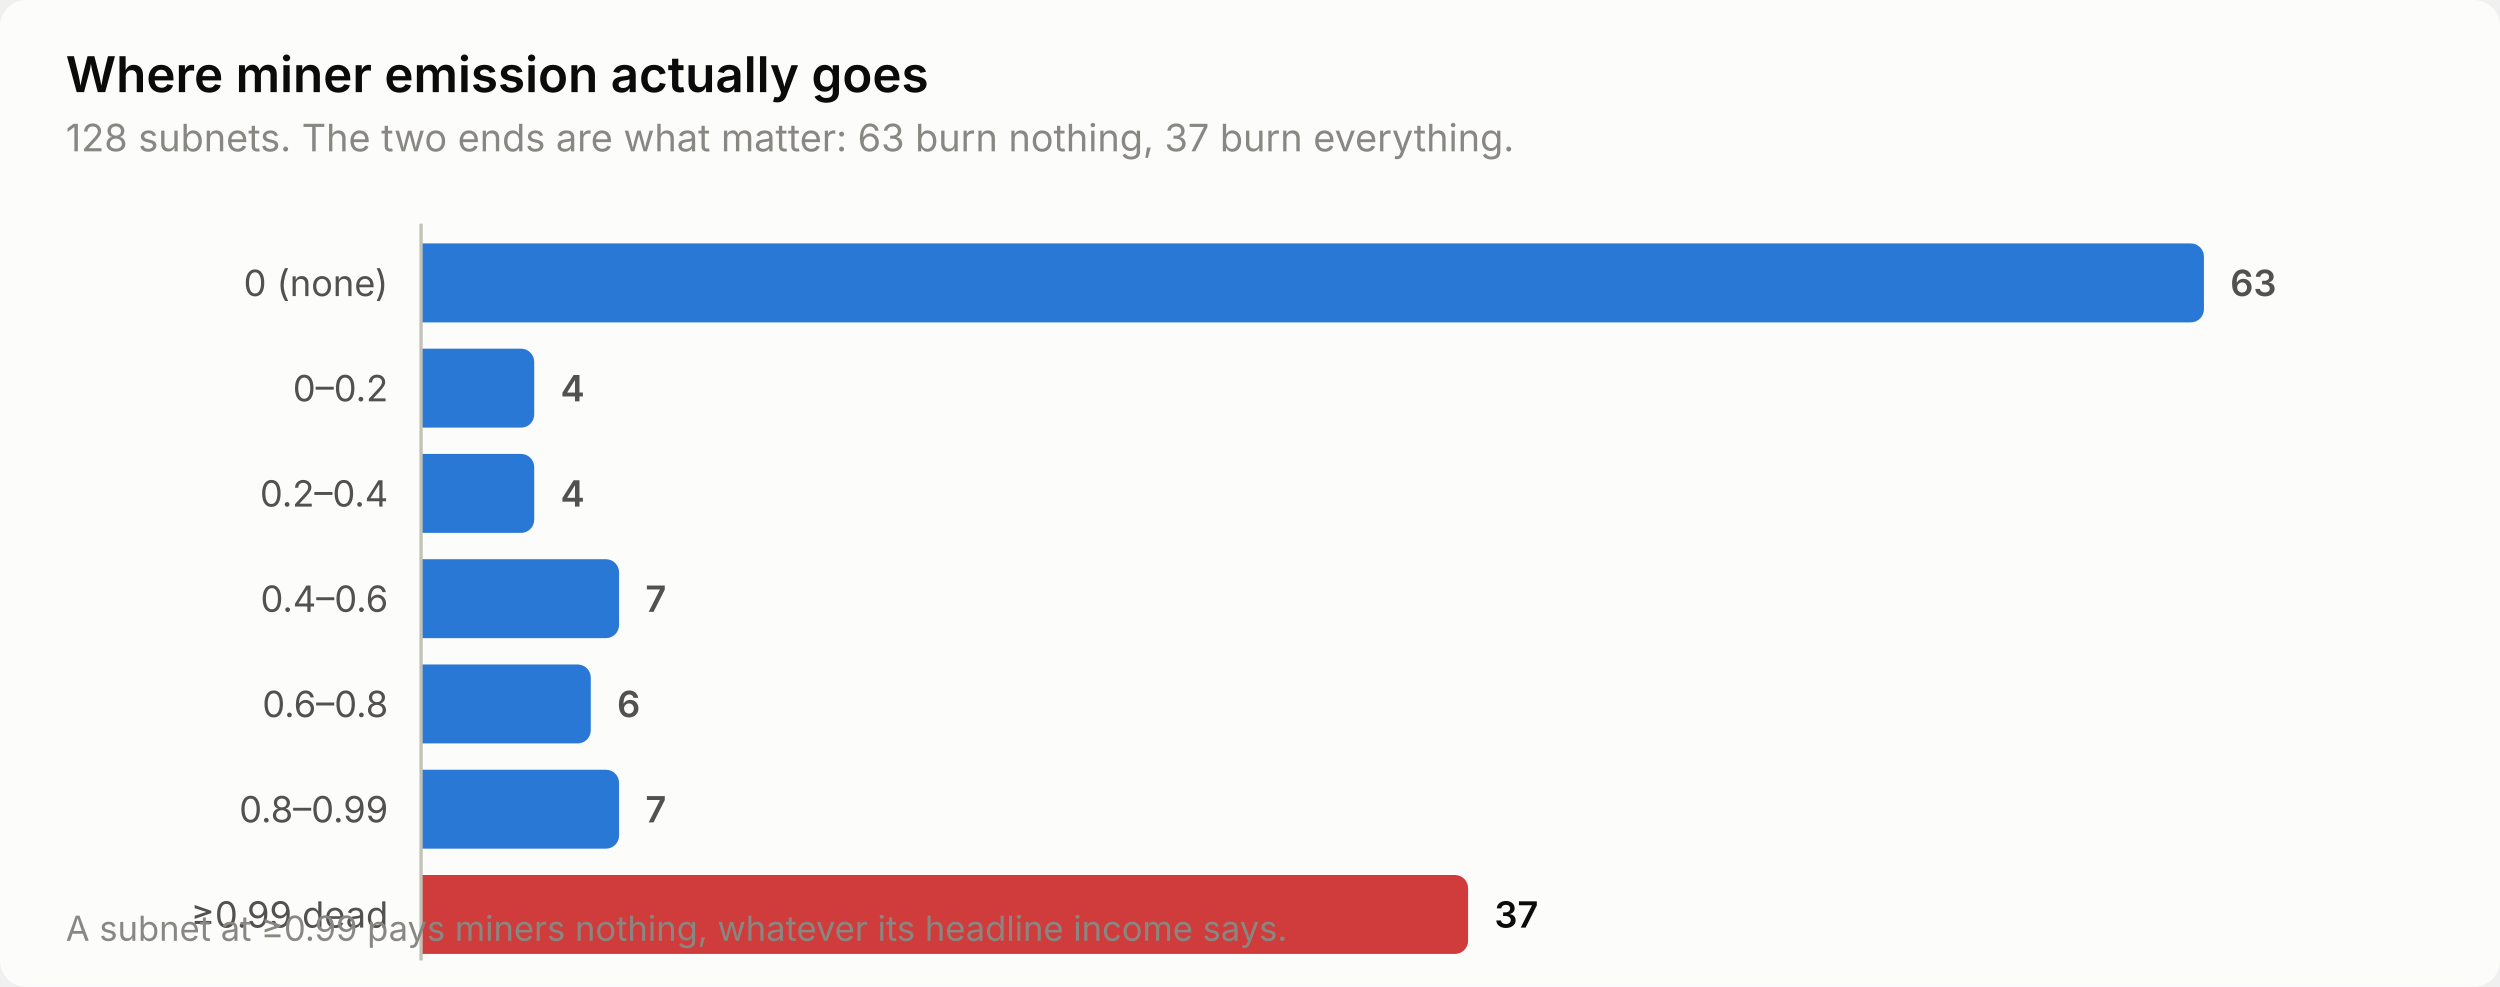
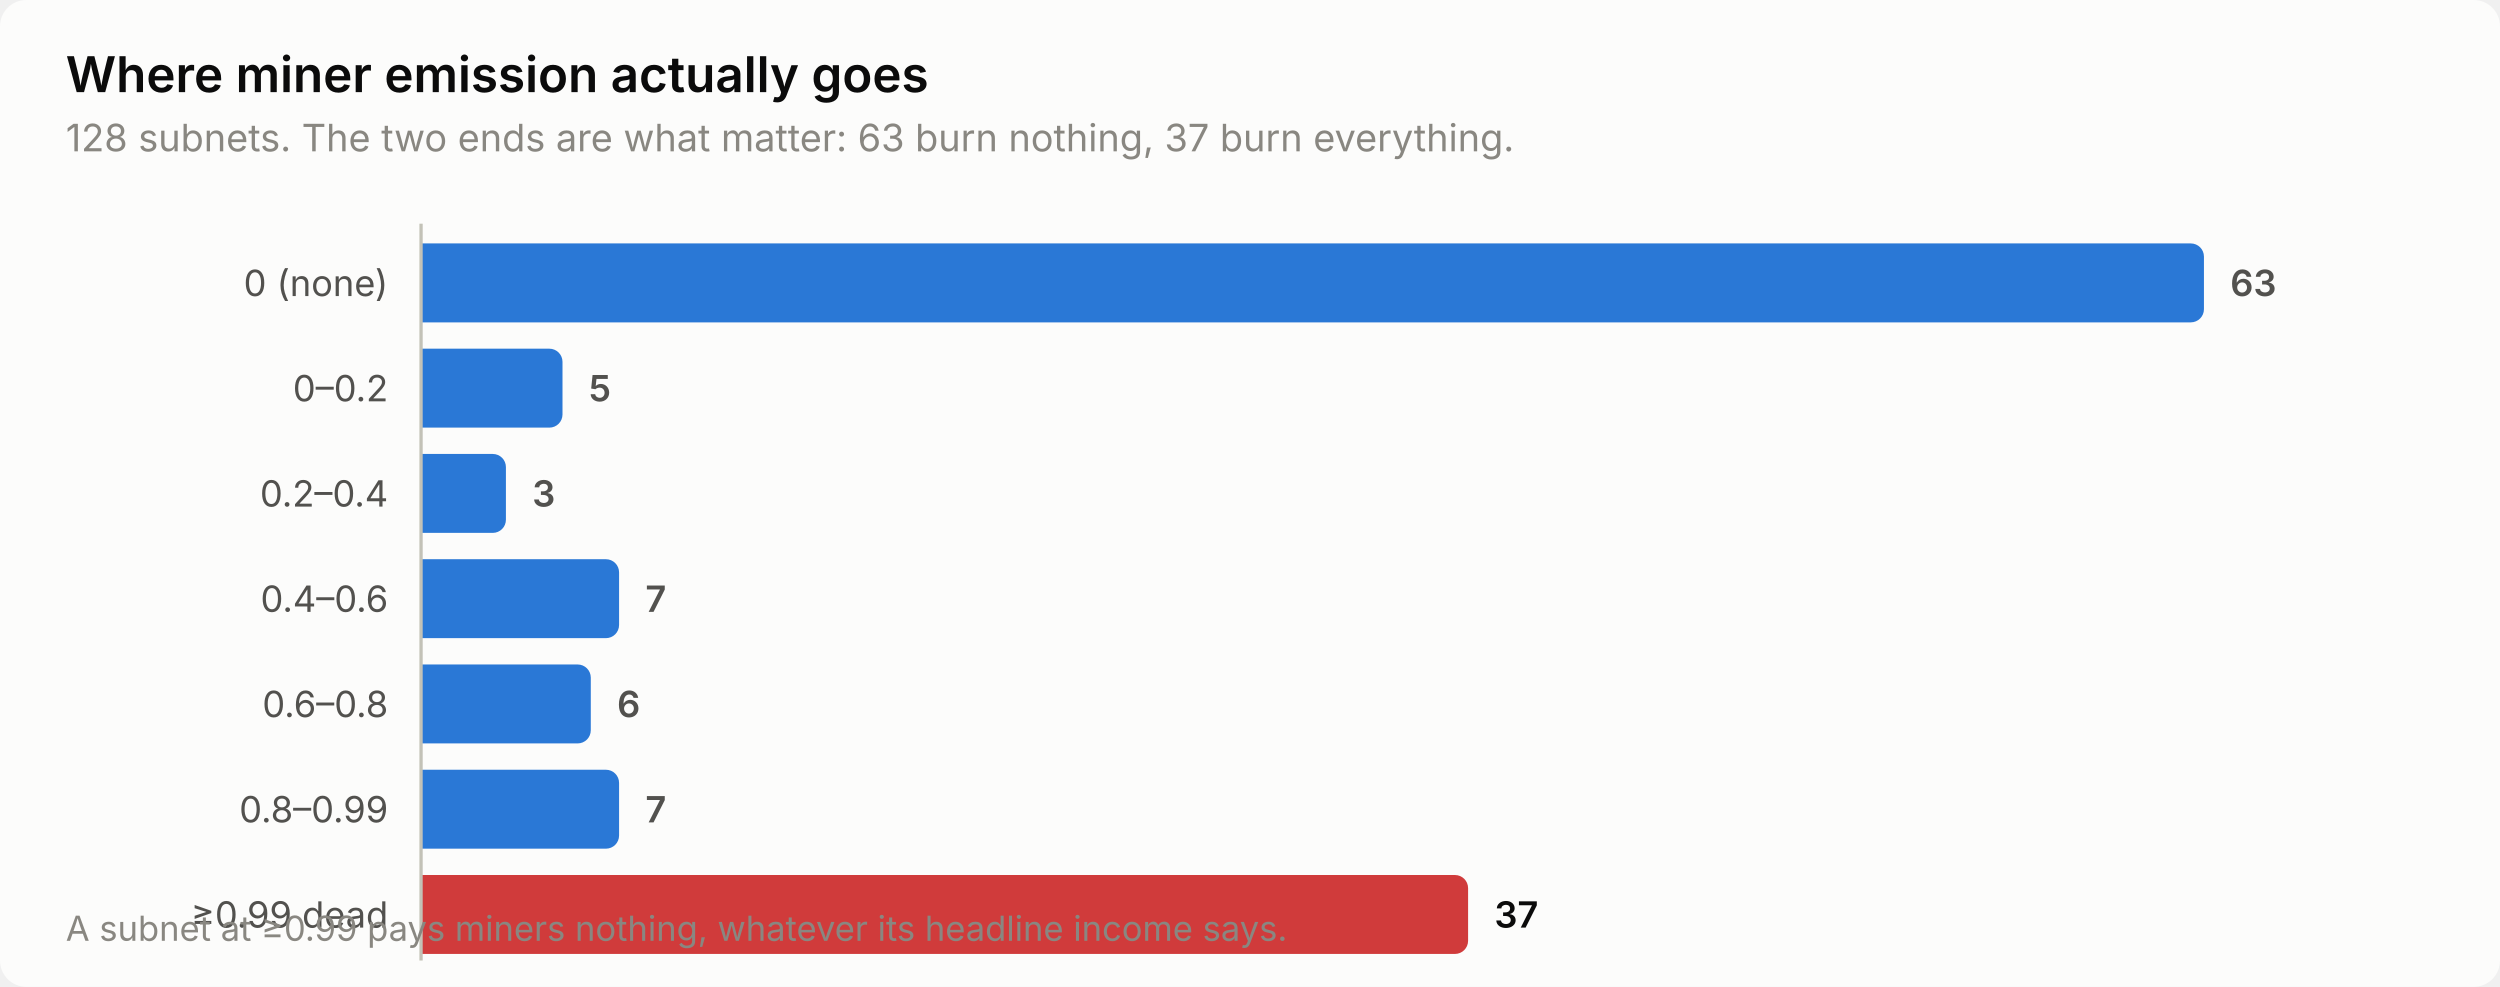
<svg xmlns="http://www.w3.org/2000/svg" width="760" height="300" viewBox="0 0 760 300" role="img" aria-label="Where miner emission actually goes">
  <style>
    text { font-family: system-ui, -apple-system, 'Segoe UI', sans-serif; }
    .t-title { font-size: 15px; font-weight: 600; }
    .t-sub { font-size: 11.5px; }
    .t-lab { font-size: 11px; }
    .t-val { font-size: 11px; font-weight: 600; font-variant-numeric: tabular-nums; }
    .t-tick { font-size: 10.5px; font-variant-numeric: tabular-nums; }

    .surface { fill: #fcfcfb; }
    .ink { fill: #0b0b0b; }
    .ink2 { fill: #52514e; }
    .muted { fill: #898781; }
    .grid { stroke: #e1e0d9; }
    .axis { stroke: #c3c2b7; }
    .accent { fill: #2a78d6; }
    .critical { fill: #d03b3b; }
    .deemph { fill: #d8d7d0; }

    @media (prefers-color-scheme: dark) {
      .surface { fill: #1a1a19; }
      .ink { fill: #ffffff; }
      .ink2 { fill: #c3c2b7; }
      .muted { fill: #898781; }
      .grid { stroke: #2c2c2a; }
      .axis { stroke: #383835; }
      .accent { fill: #3987e5; }
      .deemph { fill: #3a3a37; }
    }
</style>
  <rect class="surface" width="760" height="300" rx="8" />
  <text class="ink t-title" x="20" y="28">Where miner emission actually goes</text>
  <text class="muted t-sub" x="20" y="46">128 subnets. The two ends are what matter: 63 burn nothing, 37 burn everything.</text>
  <text class="ink2 t-lab" x="118" y="90" text-anchor="end">0 (none)</text>
  <path class="accent" d="M128.0,74.0 H666.0 a4.0,4.0 0 0 1 4.0,4.0 V94.0 a4.0,4.0 0 0 1 -4.0,4.0 H128.0 Z" />
  <text class="ink2 t-val" x="678.0" y="90">63</text>
  <text class="ink2 t-lab" x="118" y="122" text-anchor="end">0–0.2</text>
-   <path class="accent" d="M128.0,106.0 H158.4 a4.0,4.0 0 0 1 4.0,4.0 V126.0 a4.0,4.0 0 0 1 -4.0,4.0 H128.0 Z" />
-   <text class="ink2 t-val" x="170.4" y="122">4</text>
+   <path class="accent" d="M128.0,106.0 H167.0 a4.0,4.0 0 0 1 4.0,4.0 V126.0 a4.0,4.0 0 0 1 -4.0,4.0 H128.0 Z" />
+   <text class="ink2 t-val" x="179.0" y="122">5</text>
  <text class="ink2 t-lab" x="118" y="154" text-anchor="end">0.2–0.4</text>
-   <path class="accent" d="M128.0,138.0 H158.4 a4.0,4.0 0 0 1 4.0,4.0 V158.0 a4.0,4.0 0 0 1 -4.0,4.0 H128.0 Z" />
-   <text class="ink2 t-val" x="170.4" y="154">4</text>
+   <path class="accent" d="M128.0,138.0 H149.8 a4.0,4.0 0 0 1 4.0,4.0 V158.0 a4.0,4.0 0 0 1 -4.0,4.0 H128.0 Z" />
+   <text class="ink2 t-val" x="161.8" y="154">3</text>
  <text class="ink2 t-lab" x="118" y="186" text-anchor="end">0.4–0.6</text>
  <path class="accent" d="M128.0,170.0 H184.2 a4.0,4.0 0 0 1 4.0,4.0 V190.0 a4.0,4.0 0 0 1 -4.0,4.0 H128.0 Z" />
  <text class="ink2 t-val" x="196.2" y="186">7</text>
  <text class="ink2 t-lab" x="118" y="218" text-anchor="end">0.6–0.8</text>
  <path class="accent" d="M128.0,202.0 H175.6 a4.0,4.0 0 0 1 4.0,4.0 V222.0 a4.0,4.0 0 0 1 -4.0,4.0 H128.0 Z" />
  <text class="ink2 t-val" x="187.6" y="218">6</text>
  <text class="ink2 t-lab" x="118" y="250" text-anchor="end">0.8–0.99</text>
  <path class="accent" d="M128.0,234.0 H184.2 a4.0,4.0 0 0 1 4.0,4.0 V254.0 a4.0,4.0 0 0 1 -4.0,4.0 H128.0 Z" />
  <text class="ink2 t-val" x="196.2" y="250">7</text>
  <text class="ink2 t-lab" x="118" y="282" text-anchor="end">≥0.99 dead</text>
  <path class="critical" d="M128.0,266.0 H442.3 a4.0,4.0 0 0 1 4.0,4.0 V286.0 a4.0,4.0 0 0 1 -4.0,4.0 H128.0 Z" />
  <text class="ink t-val" x="454.3" y="282">37</text>
  <line class="axis" x1="128" y1="68" x2="128" y2="292" stroke-width="1" />
  <text class="muted t-tick" x="20" y="286">A subnet at ≥0.99 pays miners nothing, whatever its headline income says.</text>
</svg>
